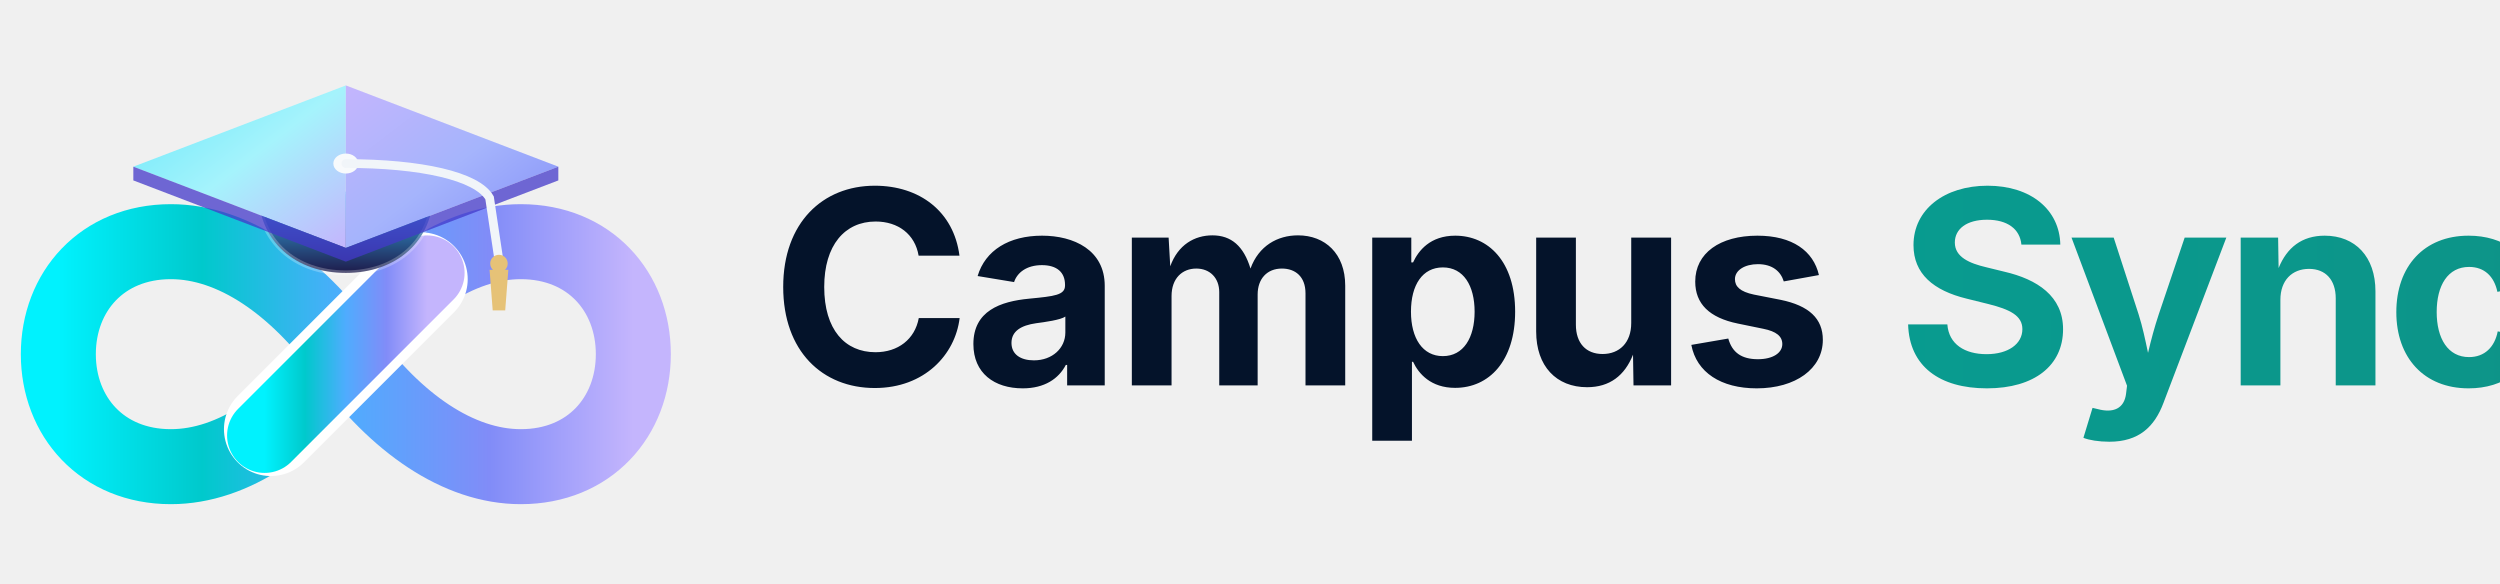
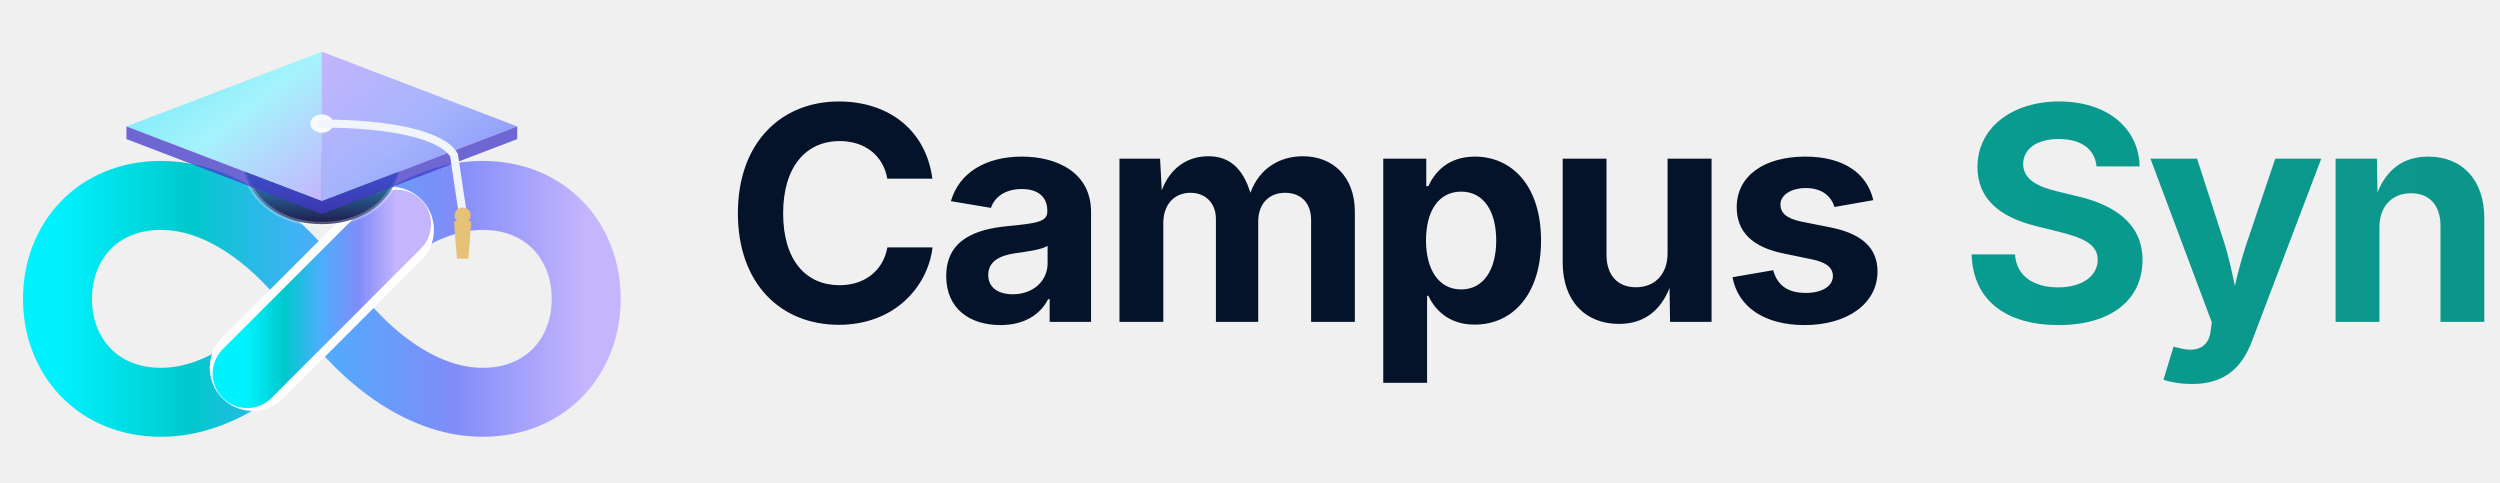
- <svg xmlns="http://www.w3.org/2000/svg" width="240" height="56" viewBox="0 0 240 56" fill="none">
+ <svg xmlns="http://www.w3.org/2000/svg" viewBox="0 0 435 84" fill="none">
  <defs>
    <linearGradient id="csInfinityGrad" x1="0%" y1="0%" x2="100%" y2="0%">
      <stop offset="0%" stop-color="#00f2fe" />
      <stop offset="25%" stop-color="#00c9cc" />
      <stop offset="50%" stop-color="#4facfe" />
      <stop offset="75%" stop-color="#818cf8" />
      <stop offset="100%" stop-color="#c4b5fd" />
    </linearGradient>
    <linearGradient id="csCapFacetLeft" x1="0%" y1="0%" x2="100%" y2="100%">
      <stop offset="0%" stop-color="#67e8f9" />
      <stop offset="50%" stop-color="#a5f3fc" />
      <stop offset="100%" stop-color="#c4b5fd" />
    </linearGradient>
    <linearGradient id="csCapFacetRight" x1="0%" y1="0%" x2="100%" y2="100%">
      <stop offset="0%" stop-color="#c4b5fd" />
      <stop offset="50%" stop-color="#a5b4fc" />
      <stop offset="100%" stop-color="#818cf8" />
    </linearGradient>
    <linearGradient id="csCapSkull" x1="0%" y1="0%" x2="0%" y2="100%">
      <stop offset="0%" stop-color="#38bdf8" />
      <stop offset="100%" stop-color="#1e1b4b" />
    </linearGradient>
    <linearGradient id="csSyncTextDark" x1="0%" y1="0%" x2="100%" y2="0%">
      <stop offset="0%" stop-color="#00f0d4" />
      <stop offset="100%" stop-color="#71d8c8" />
    </linearGradient>
    <linearGradient id="csSyncTextLight" x1="0%" y1="0%" x2="100%" y2="0%">
      <stop offset="0%" stop-color="#00a89d" />
      <stop offset="100%" stop-color="#0d9488" />
    </linearGradient>
-     <linearGradient id="csDividerDark" x1="0%" y1="0%" x2="0%" y2="100%">
-       <stop offset="0%" stop-color="#00f0d4" stop-opacity="0.05" />
-       <stop offset="50%" stop-color="#71d8c8" stop-opacity="0.5" />
-       <stop offset="100%" stop-color="#bac3ff" stop-opacity="0.05" />
-     </linearGradient>
-     <linearGradient id="csDividerLight" x1="0%" y1="0%" x2="0%" y2="100%">
-       <stop offset="0%" stop-color="#04132a" stop-opacity="0.05" />
-       <stop offset="50%" stop-color="#04132a" stop-opacity="0.25" />
-       <stop offset="100%" stop-color="#04132a" stop-opacity="0.05" />
-     </linearGradient>
  </defs>
-   <g transform="translate(2, 4) scale(0.6)">
+   <g transform="translate(4, 2)">
    <path d="M 52,50 C 60,39 70,32 80,32 C 91,32 98,40 98,50 C 98,60 91,68 80,68 C 70,68 60,61 52,50 C 44,39 34,32 24,32 C 13,32 6,40 6,50 C 6,60 13,68 24,68 C 34,68 44,61 52,50 Z" fill="none" stroke="url(#csInfinityGrad)" stroke-width="12" stroke-linecap="round" stroke-linejoin="round" />
    <path d="M 40,62 C 45,57 49,53 52,50 C 55,47 59,43 64,38" fill="none" stroke="#ffffff" stroke-width="15" stroke-linecap="round" />
    <path d="M 39,63 C 44,58 48,54 52,50 C 56,46 60,42 65,37" fill="none" stroke="url(#csInfinityGrad)" stroke-width="12" stroke-linecap="round" />
    <path d="M 38,24 C 38,32 44,37 52,37 C 60,37 66,32 66,24 Z" fill="url(#csCapSkull)" />
    <path d="M 38,24 C 38,32 44,37 52,37 C 60,37 66,32 66,24 Z" fill="none" stroke="rgba(255,255,255,0.25)" stroke-width="0.8" />
    <path d="M 52,7 L 18,20 L 52,33 Z" fill="url(#csCapFacetLeft)" />
    <path d="M 52,7 L 86,20 L 52,33 Z" fill="url(#csCapFacetRight)" />
    <path d="M 18,20 L 52,33 L 86,20 L 86,22.2 L 52,35.2 L 18,22.2 Z" fill="#4338ca" opacity="0.75" />
    <ellipse cx="52" cy="19.5" rx="2" ry="1.6" fill="#f8fafc" />
    <path d="M 52,19.5 C 64,19.5 73,21.5 75,25 L 76.5,35" fill="none" stroke="#f1f5f9" stroke-width="1.4" stroke-linecap="round" />
    <circle cx="76.5" cy="35.5" r="1.4" fill="#e6c277" />
    <path d="M 75,36.5 L 78,36.5 L 77.5,43 L 75.5,43 Z" fill="#e6c277" />
  </g>
-   <g transform="translate(74, 0)">
-     <text x="0" y="37" font-family="'Plus Jakarta Sans', 'Manrope', system-ui, -apple-system, sans-serif" font-size="26" font-weight="700" letter-spacing="-0.025em">
+   <g transform="translate(126, 0)">
+     <text x="0" y="56" font-family="'Plus Jakarta Sans', 'Manrope', system-ui, -apple-system, sans-serif" font-size="52" font-weight="700" letter-spacing="-0.03em">
      <tspan fill="#04132a">Campus</tspan>
      <tspan fill="url(#csSyncTextLight)">Sync</tspan>
    </text>
  </g>
</svg>
